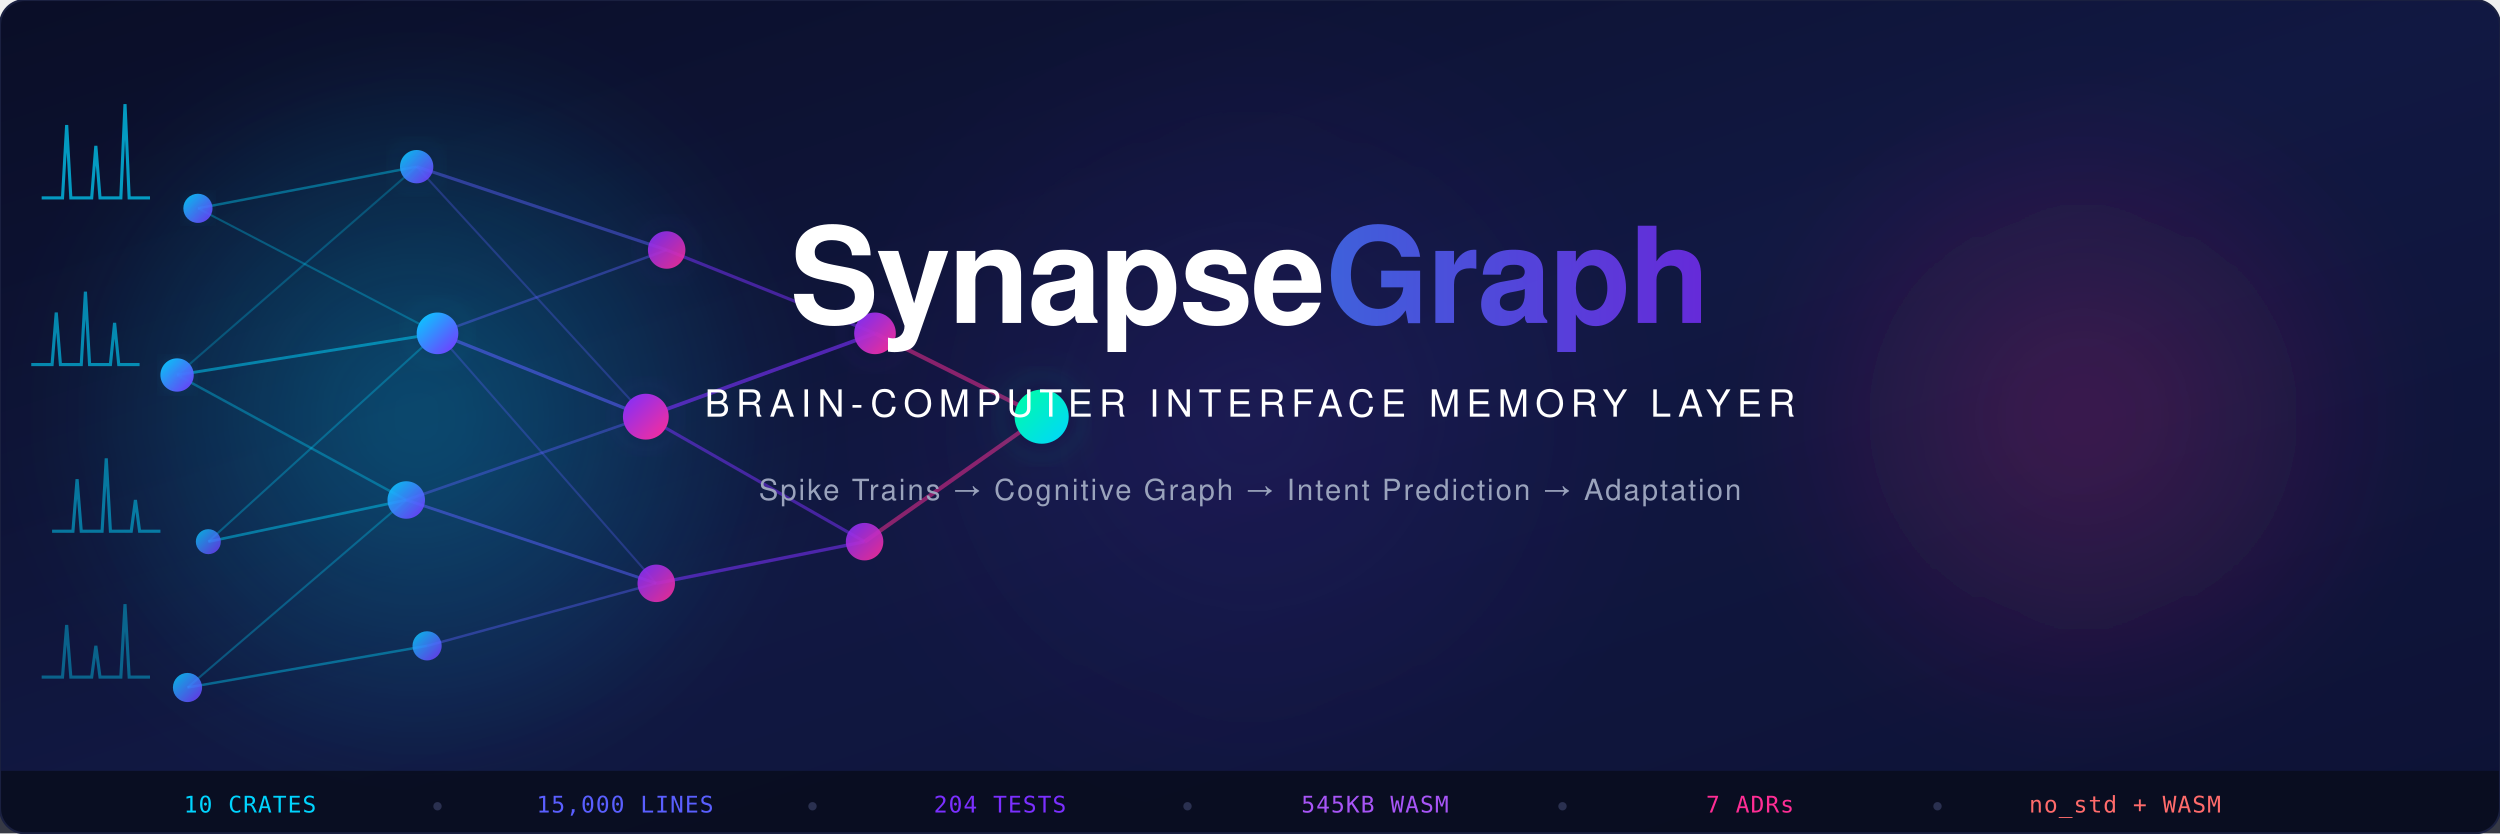
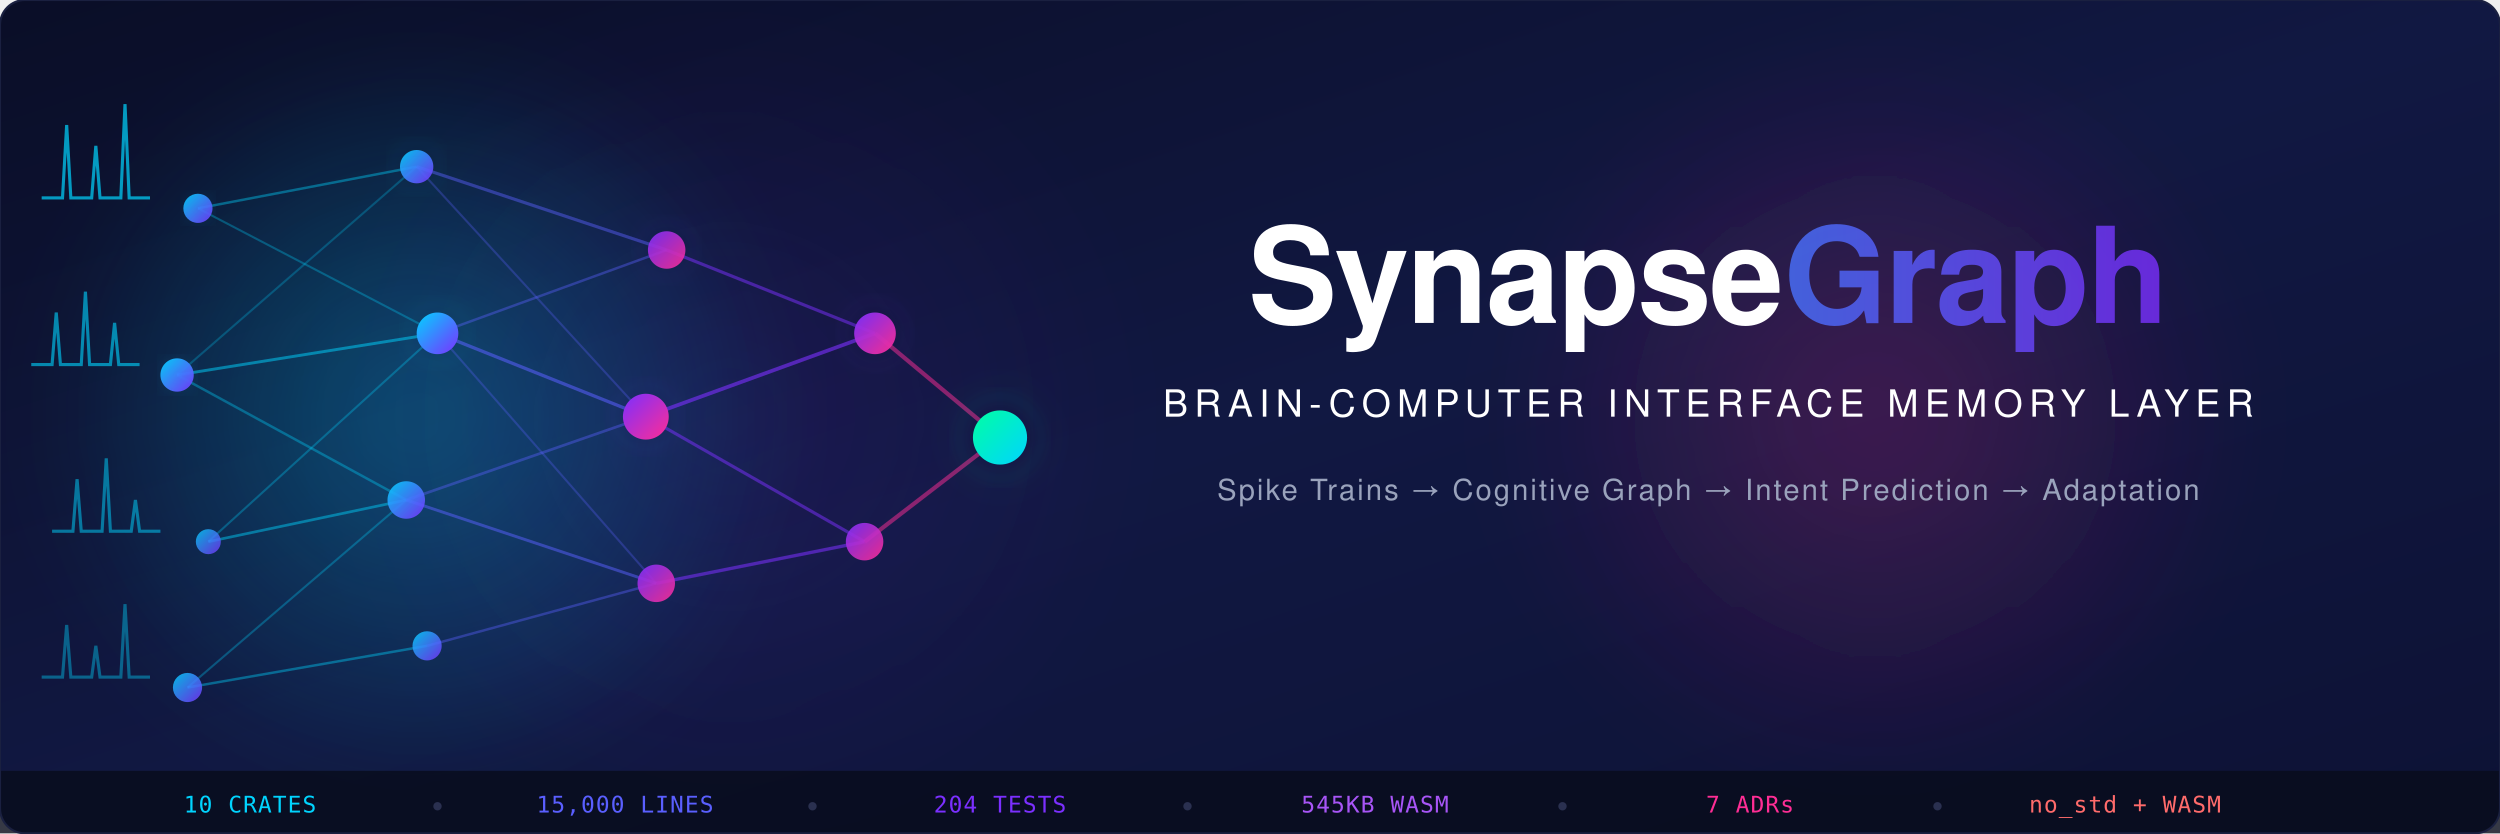
<svg xmlns="http://www.w3.org/2000/svg" viewBox="0 0 1200 400" width="1200" height="400">
  <defs>
    <linearGradient id="bg" x1="0%" y1="0%" x2="100%" y2="100%">
      <stop offset="0%" style="stop-color:#0a0e27;stop-opacity:1" />
      <stop offset="50%" style="stop-color:#111842;stop-opacity:1" />
      <stop offset="100%" style="stop-color:#0d1235;stop-opacity:1" />
    </linearGradient>
    <linearGradient id="glow1" x1="0%" y1="0%" x2="100%" y2="0%">
      <stop offset="0%" style="stop-color:#00d4ff;stop-opacity:0.8" />
      <stop offset="100%" style="stop-color:#7b2fff;stop-opacity:0.8" />
    </linearGradient>
    <linearGradient id="glow2" x1="0%" y1="0%" x2="100%" y2="0%">
      <stop offset="0%" style="stop-color:#7b2fff;stop-opacity:0.6" />
      <stop offset="100%" style="stop-color:#ff2d95;stop-opacity:0.6" />
    </linearGradient>
    <linearGradient id="glow3" x1="0%" y1="0%" x2="100%" y2="0%">
      <stop offset="0%" style="stop-color:#00d4ff;stop-opacity:0.4" />
      <stop offset="50%" style="stop-color:#7b2fff;stop-opacity:0.6" />
      <stop offset="100%" style="stop-color:#ff2d95;stop-opacity:0.4" />
    </linearGradient>
    <linearGradient id="nodeGrad" x1="0%" y1="0%" x2="100%" y2="100%">
      <stop offset="0%" style="stop-color:#00d4ff;stop-opacity:1" />
      <stop offset="100%" style="stop-color:#7b2fff;stop-opacity:1" />
    </linearGradient>
    <linearGradient id="nodeGrad2" x1="0%" y1="0%" x2="100%" y2="100%">
      <stop offset="0%" style="stop-color:#7b2fff;stop-opacity:1" />
      <stop offset="100%" style="stop-color:#ff2d95;stop-opacity:1" />
    </linearGradient>
    <linearGradient id="nodeGrad3" x1="0%" y1="0%" x2="100%" y2="100%">
      <stop offset="0%" style="stop-color:#00ffa3;stop-opacity:1" />
      <stop offset="100%" style="stop-color:#00d4ff;stop-opacity:1" />
    </linearGradient>
    <filter id="blur1">
      <feGaussianBlur in="SourceGraphic" stdDeviation="20" />
    </filter>
    <filter id="blur2">
      <feGaussianBlur in="SourceGraphic" stdDeviation="3" />
    </filter>
    <filter id="glow">
      <feGaussianBlur in="SourceGraphic" stdDeviation="6" />
    </filter>
    <radialGradient id="pulse1" cx="50%" cy="50%" r="50%">
      <stop offset="0%" style="stop-color:#00d4ff;stop-opacity:0.3" />
      <stop offset="100%" style="stop-color:#00d4ff;stop-opacity:0" />
    </radialGradient>
    <radialGradient id="pulse2" cx="50%" cy="50%" r="50%">
      <stop offset="0%" style="stop-color:#7b2fff;stop-opacity:0.25" />
      <stop offset="100%" style="stop-color:#7b2fff;stop-opacity:0" />
    </radialGradient>
    <radialGradient id="pulse3" cx="50%" cy="50%" r="50%">
      <stop offset="0%" style="stop-color:#ff2d95;stop-opacity:0.2" />
      <stop offset="100%" style="stop-color:#ff2d95;stop-opacity:0" />
    </radialGradient>
  </defs>
  <rect width="1200" height="400" fill="url(#bg)" rx="12" />
  <circle cx="200" cy="200" r="180" fill="url(#pulse1)" filter="url(#blur1)" />
-   <circle cx="600" cy="200" r="200" fill="url(#pulse2)" filter="url(#blur1)" opacity="0.4" />
-   <circle cx="1000" cy="200" r="160" fill="url(#pulse3)" filter="url(#blur1)" />
+   <circle cx="350" cy="200" r="200" fill="url(#pulse2)" filter="url(#blur1)" opacity="0.4" />
+   <circle cx="900" cy="200" r="180" fill="url(#pulse3)" filter="url(#blur1)" />
  <line x1="95" y1="100" x2="200" y2="80" stroke="#00d4ff" stroke-width="1.2" opacity="0.4" />
  <line x1="95" y1="100" x2="210" y2="160" stroke="#00d4ff" stroke-width="1" opacity="0.3" />
  <line x1="85" y1="180" x2="200" y2="80" stroke="#00d4ff" stroke-width="1" opacity="0.25" />
  <line x1="85" y1="180" x2="210" y2="160" stroke="#00d4ff" stroke-width="1.4" opacity="0.5" />
  <line x1="85" y1="180" x2="195" y2="240" stroke="#00d4ff" stroke-width="1.2" opacity="0.35" />
  <line x1="100" y1="260" x2="210" y2="160" stroke="#00d4ff" stroke-width="1" opacity="0.3" />
  <line x1="100" y1="260" x2="195" y2="240" stroke="#00d4ff" stroke-width="1.3" opacity="0.45" />
  <line x1="90" y1="330" x2="195" y2="240" stroke="#00d4ff" stroke-width="1" opacity="0.3" />
  <line x1="90" y1="330" x2="205" y2="310" stroke="#00d4ff" stroke-width="1.2" opacity="0.4" />
  <line x1="200" y1="80" x2="320" y2="120" stroke="#5a5fff" stroke-width="1.5" opacity="0.45" />
  <line x1="200" y1="80" x2="310" y2="200" stroke="#5a5fff" stroke-width="1" opacity="0.3" />
  <line x1="210" y1="160" x2="320" y2="120" stroke="#5a5fff" stroke-width="1.2" opacity="0.4" />
  <line x1="210" y1="160" x2="310" y2="200" stroke="#5a5fff" stroke-width="1.6" opacity="0.55" />
  <line x1="210" y1="160" x2="315" y2="280" stroke="#5a5fff" stroke-width="1" opacity="0.3" />
  <line x1="195" y1="240" x2="310" y2="200" stroke="#5a5fff" stroke-width="1.3" opacity="0.4" />
  <line x1="195" y1="240" x2="315" y2="280" stroke="#5a5fff" stroke-width="1.4" opacity="0.5" />
  <line x1="205" y1="310" x2="315" y2="280" stroke="#5a5fff" stroke-width="1.2" opacity="0.4" />
  <line x1="320" y1="120" x2="420" y2="160" stroke="#7b2fff" stroke-width="1.5" opacity="0.5" />
  <line x1="310" y1="200" x2="420" y2="160" stroke="#7b2fff" stroke-width="1.8" opacity="0.6" />
  <line x1="310" y1="200" x2="415" y2="260" stroke="#7b2fff" stroke-width="1.5" opacity="0.5" />
  <line x1="315" y1="280" x2="415" y2="260" stroke="#7b2fff" stroke-width="1.6" opacity="0.55" />
-   <line x1="420" y1="160" x2="500" y2="200" stroke="#ff2d95" stroke-width="2" opacity="0.5" />
-   <line x1="415" y1="260" x2="500" y2="200" stroke="#ff2d95" stroke-width="2" opacity="0.5" />
+   <line x1="420" y1="160" x2="480" y2="210" stroke="#ff2d95" stroke-width="2" opacity="0.5" />
+   <line x1="415" y1="260" x2="480" y2="210" stroke="#ff2d95" stroke-width="2" opacity="0.5" />
  <polyline points="20,95 30,95 32,60 34,95 44,95 46,70 48,95 58,95 60,50 62,95 72,95" stroke="#00d4ff" stroke-width="1.5" fill="none" opacity="0.7" />
  <polyline points="15,175 25,175 27,150 29,175 39,175 41,140 43,175 53,175 55,155 57,175 67,175" stroke="#00d4ff" stroke-width="1.5" fill="none" opacity="0.6" />
  <polyline points="25,255 35,255 37,230 39,255 49,255 51,220 53,255 63,255 65,240 67,255 77,255" stroke="#00d4ff" stroke-width="1.5" fill="none" opacity="0.5" />
  <polyline points="20,325 30,325 32,300 34,325 44,325 46,310 48,325 58,325 60,290 62,325 72,325" stroke="#00d4ff" stroke-width="1.5" fill="none" opacity="0.4" />
  <circle cx="95" cy="100" r="7" fill="url(#nodeGrad)" opacity="0.9" />
  <circle cx="95" cy="100" r="7" fill="none" stroke="#00d4ff" stroke-width="0.5" opacity="0.5" filter="url(#blur2)" />
  <circle cx="85" cy="180" r="8" fill="url(#nodeGrad)" opacity="0.95" />
  <circle cx="85" cy="180" r="8" fill="none" stroke="#00d4ff" stroke-width="0.5" opacity="0.5" filter="url(#blur2)" />
  <circle cx="100" cy="260" r="6" fill="url(#nodeGrad)" opacity="0.8" />
  <circle cx="90" cy="330" r="7" fill="url(#nodeGrad)" opacity="0.85" />
  <circle cx="200" cy="80" r="8" fill="url(#nodeGrad)" opacity="0.9" />
  <circle cx="200" cy="80" r="12" fill="none" stroke="#00d4ff" stroke-width="0.5" opacity="0.3" filter="url(#blur2)" />
  <circle cx="210" cy="160" r="10" fill="url(#nodeGrad)" opacity="1" />
  <circle cx="210" cy="160" r="15" fill="none" stroke="#00d4ff" stroke-width="0.5" opacity="0.3" filter="url(#blur2)" />
  <circle cx="195" cy="240" r="9" fill="url(#nodeGrad)" opacity="0.9" />
  <circle cx="205" cy="310" r="7" fill="url(#nodeGrad)" opacity="0.85" />
  <circle cx="320" cy="120" r="9" fill="url(#nodeGrad2)" opacity="0.9" />
  <circle cx="320" cy="120" r="14" fill="none" stroke="#7b2fff" stroke-width="0.5" opacity="0.3" filter="url(#blur2)" />
  <circle cx="310" cy="200" r="11" fill="url(#nodeGrad2)" opacity="1" />
  <circle cx="310" cy="200" r="16" fill="none" stroke="#7b2fff" stroke-width="0.5" opacity="0.35" filter="url(#blur2)" />
  <circle cx="315" cy="280" r="9" fill="url(#nodeGrad2)" opacity="0.9" />
  <circle cx="420" cy="160" r="10" fill="url(#nodeGrad2)" opacity="0.95" />
  <circle cx="420" cy="160" r="16" fill="none" stroke="#7b2fff" stroke-width="0.6" opacity="0.3" filter="url(#blur2)" />
  <circle cx="415" cy="260" r="9" fill="url(#nodeGrad2)" opacity="0.9" />
-   <circle cx="500" cy="200" r="13" fill="url(#nodeGrad3)" opacity="1" />
-   <circle cx="500" cy="200" r="20" fill="none" stroke="#00ffa3" stroke-width="0.8" opacity="0.35" filter="url(#blur2)" />
-   <circle cx="500" cy="200" r="28" fill="none" stroke="#00ffa3" stroke-width="0.4" opacity="0.15" filter="url(#blur2)" />
-   <text x="600" y="155" font-family="'SF Pro Display', 'Segoe UI', Helvetica, Arial, sans-serif" font-size="64" font-weight="700" fill="white" text-anchor="middle" letter-spacing="-1">
+   <circle cx="480" cy="210" r="13" fill="url(#nodeGrad3)" opacity="1" />
+   <circle cx="480" cy="210" r="20" fill="none" stroke="#00ffa3" stroke-width="0.8" opacity="0.35" filter="url(#blur2)" />
+   <circle cx="480" cy="210" r="28" fill="none" stroke="#00ffa3" stroke-width="0.4" opacity="0.15" filter="url(#blur2)" />
+   <text x="820" y="155" font-family="'SF Pro Display', 'Segoe UI', Helvetica, Arial, sans-serif" font-size="64" font-weight="700" fill="white" text-anchor="middle" letter-spacing="-1">
    Synapse<tspan fill="url(#glow1)">Graph</tspan>
  </text>
-   <text x="600" y="200" font-family="'SF Pro Text', 'Segoe UI', Helvetica, Arial, sans-serif" font-size="18" fill="white" text-anchor="middle" letter-spacing="3" font-weight="500">
+   <text x="820" y="200" font-family="'SF Pro Text', 'Segoe UI', Helvetica, Arial, sans-serif" font-size="18" fill="white" text-anchor="middle" letter-spacing="3" font-weight="500">
    BRAIN-COMPUTER INTERFACE MEMORY LAYER
  </text>
-   <text x="600" y="240" font-family="'SF Pro Text', 'Segoe UI', Helvetica, Arial, sans-serif" font-size="14" fill="#9aa3bc" text-anchor="middle" letter-spacing="1">
+   <text x="820" y="240" font-family="'SF Pro Text', 'Segoe UI', Helvetica, Arial, sans-serif" font-size="14" fill="#9aa3bc" text-anchor="middle" letter-spacing="1">
    Spike Trains  →  Cognitive Graph  →  Intent Prediction  →  Adaptation
  </text>
  <rect x="0" y="370" width="1200" height="30" fill="#080b1a" opacity="0.8" rx="0" />
  <line x1="0" y1="370" x2="1200" y2="370" stroke="url(#glow3)" stroke-width="1" opacity="0.5" />
  <text x="120" y="390" font-family="'SF Mono', 'Fira Code', monospace" font-size="11" fill="#00d4ff" text-anchor="middle" letter-spacing="0.5">
    10 CRATES
  </text>
  <text x="300" y="390" font-family="'SF Mono', 'Fira Code', monospace" font-size="11" fill="#5a5fff" text-anchor="middle" letter-spacing="0.5">
    15,000 LINES
  </text>
  <text x="480" y="390" font-family="'SF Mono', 'Fira Code', monospace" font-size="11" fill="#7b2fff" text-anchor="middle" letter-spacing="0.5">
    204 TESTS
  </text>
  <text x="660" y="390" font-family="'SF Mono', 'Fira Code', monospace" font-size="11" fill="#a855f7" text-anchor="middle" letter-spacing="0.5">
    545KB WASM
  </text>
  <text x="840" y="390" font-family="'SF Mono', 'Fira Code', monospace" font-size="11" fill="#ff2d95" text-anchor="middle" letter-spacing="0.5">
    7 ADRs
  </text>
  <text x="1020" y="390" font-family="'SF Mono', 'Fira Code', monospace" font-size="11" fill="#ff6b6b" text-anchor="middle" letter-spacing="0.5">
    no_std + WASM
  </text>
  <circle cx="210" cy="387" r="2" fill="#2a3050" />
  <circle cx="390" cy="387" r="2" fill="#2a3050" />
  <circle cx="570" cy="387" r="2" fill="#2a3050" />
  <circle cx="750" cy="387" r="2" fill="#2a3050" />
  <circle cx="930" cy="387" r="2" fill="#2a3050" />
  <rect width="1200" height="400" fill="none" stroke="#1a2040" stroke-width="1" rx="12" />
</svg>
